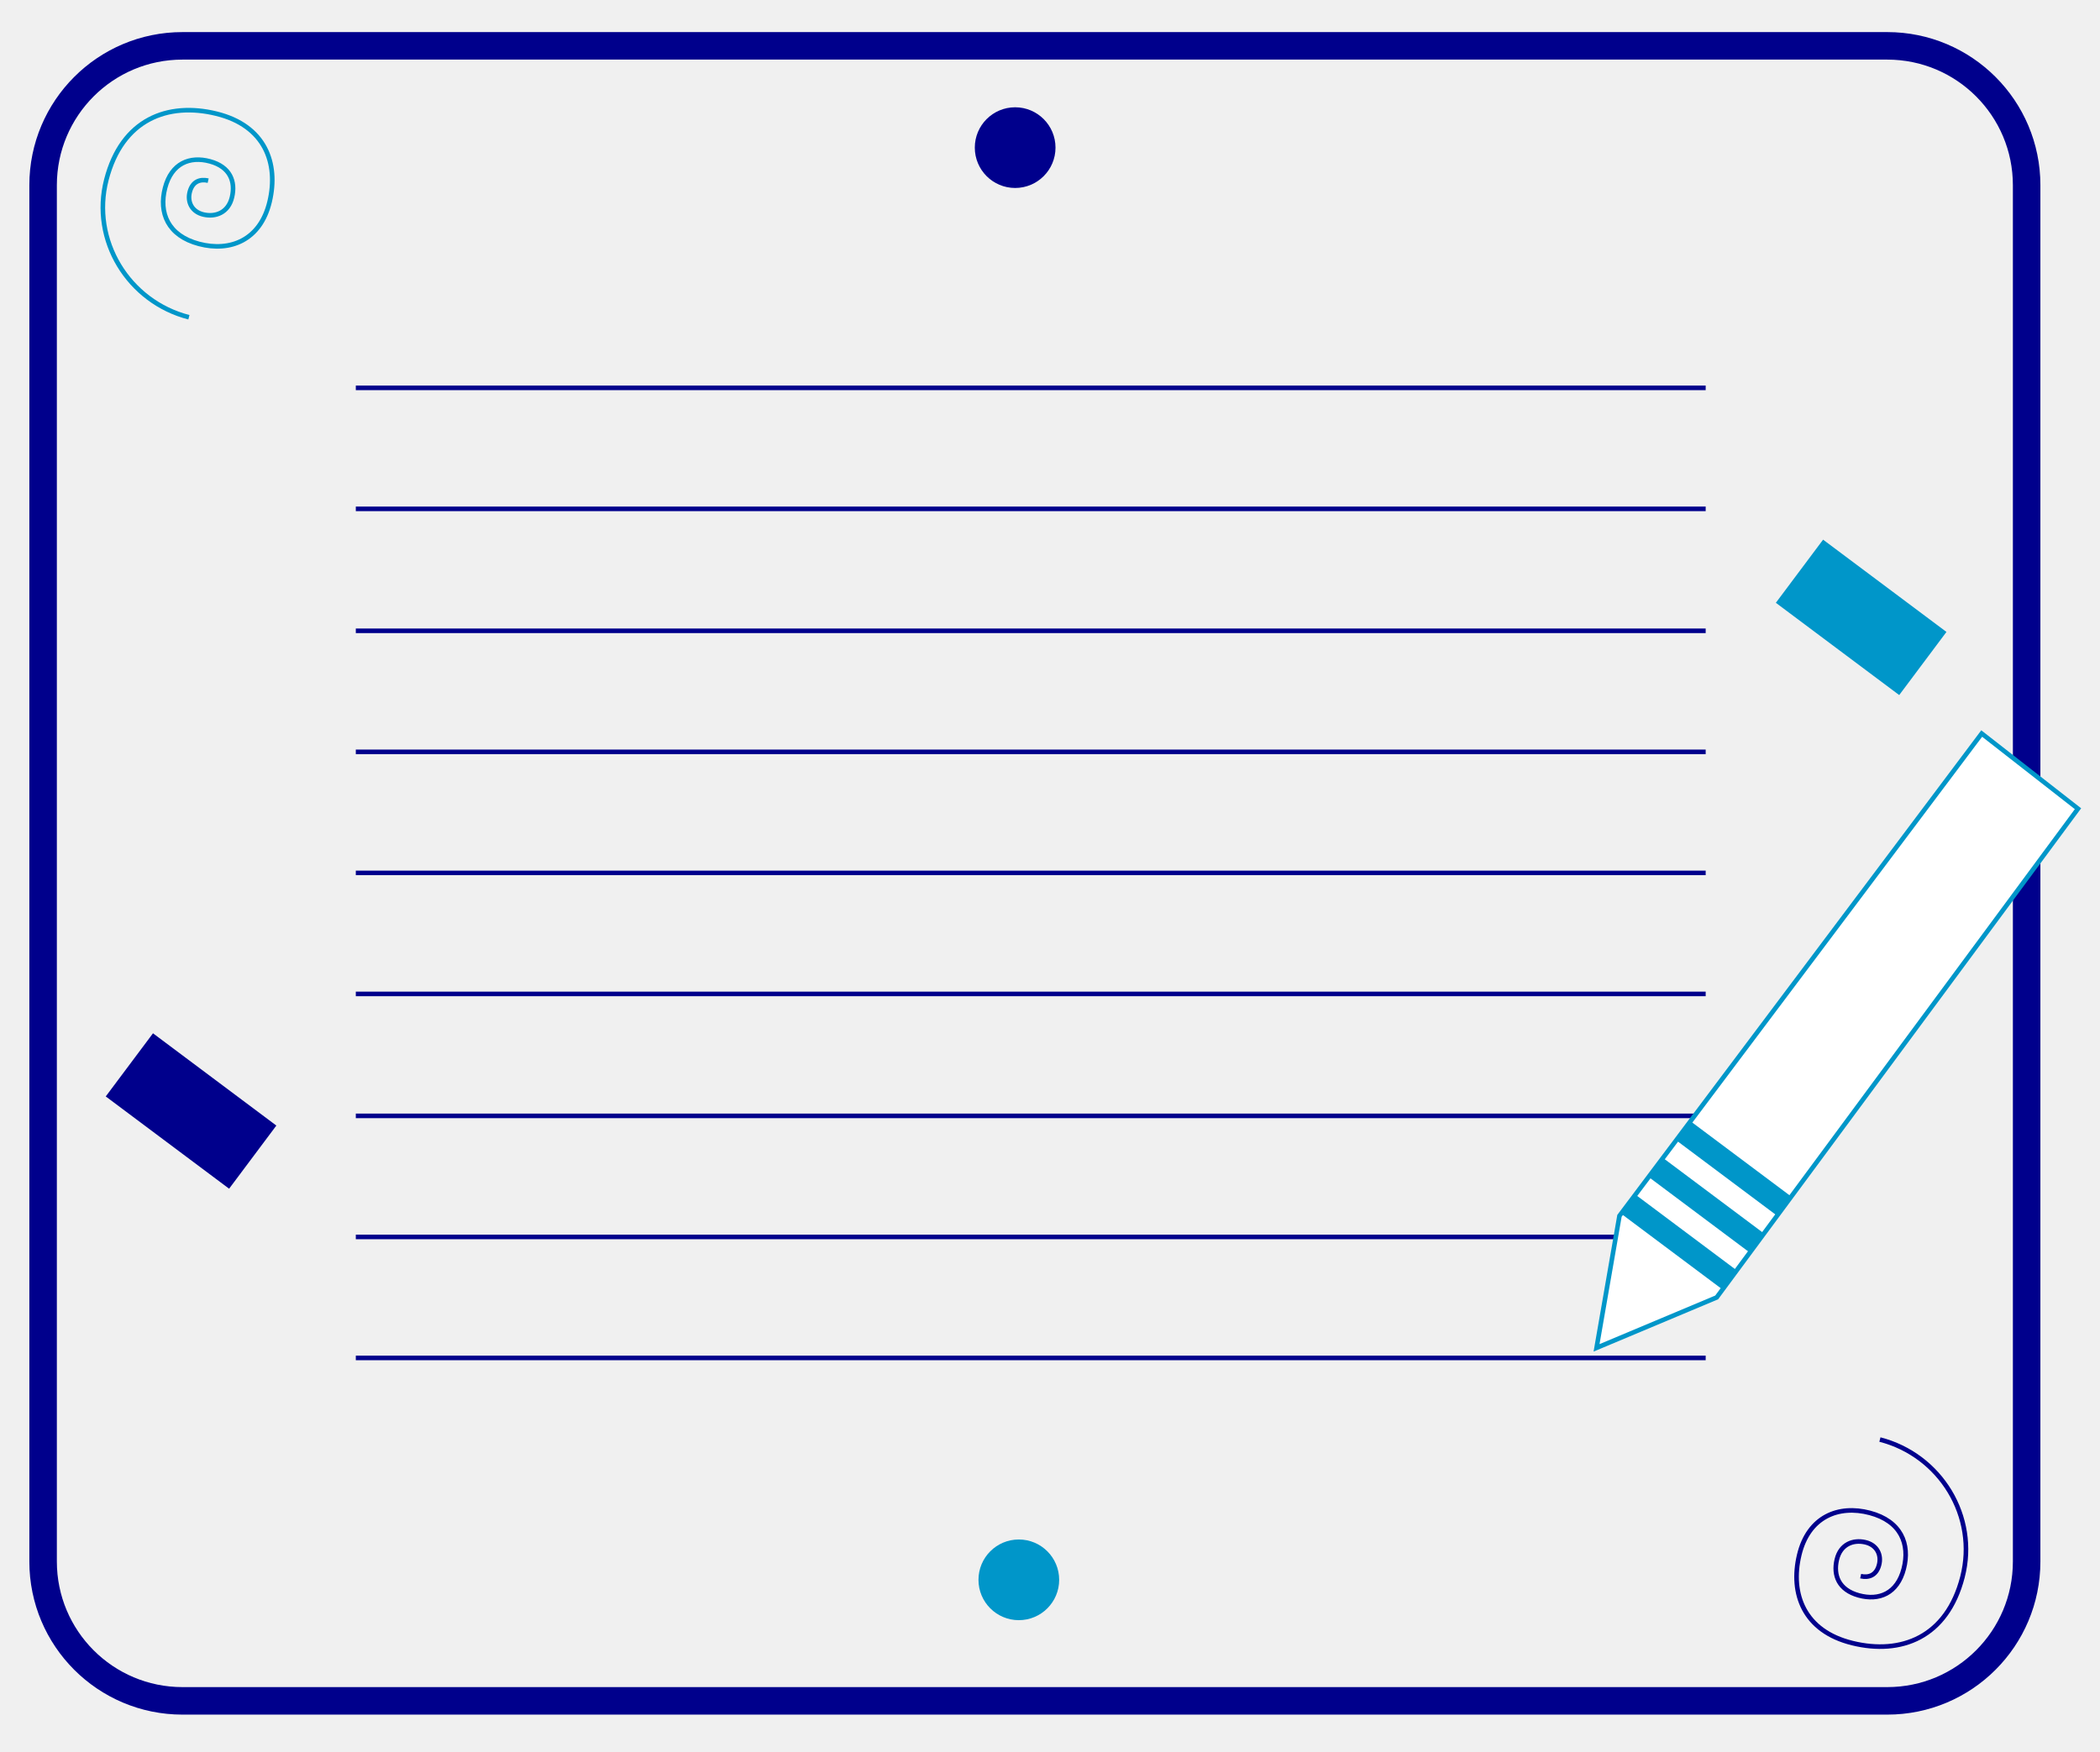
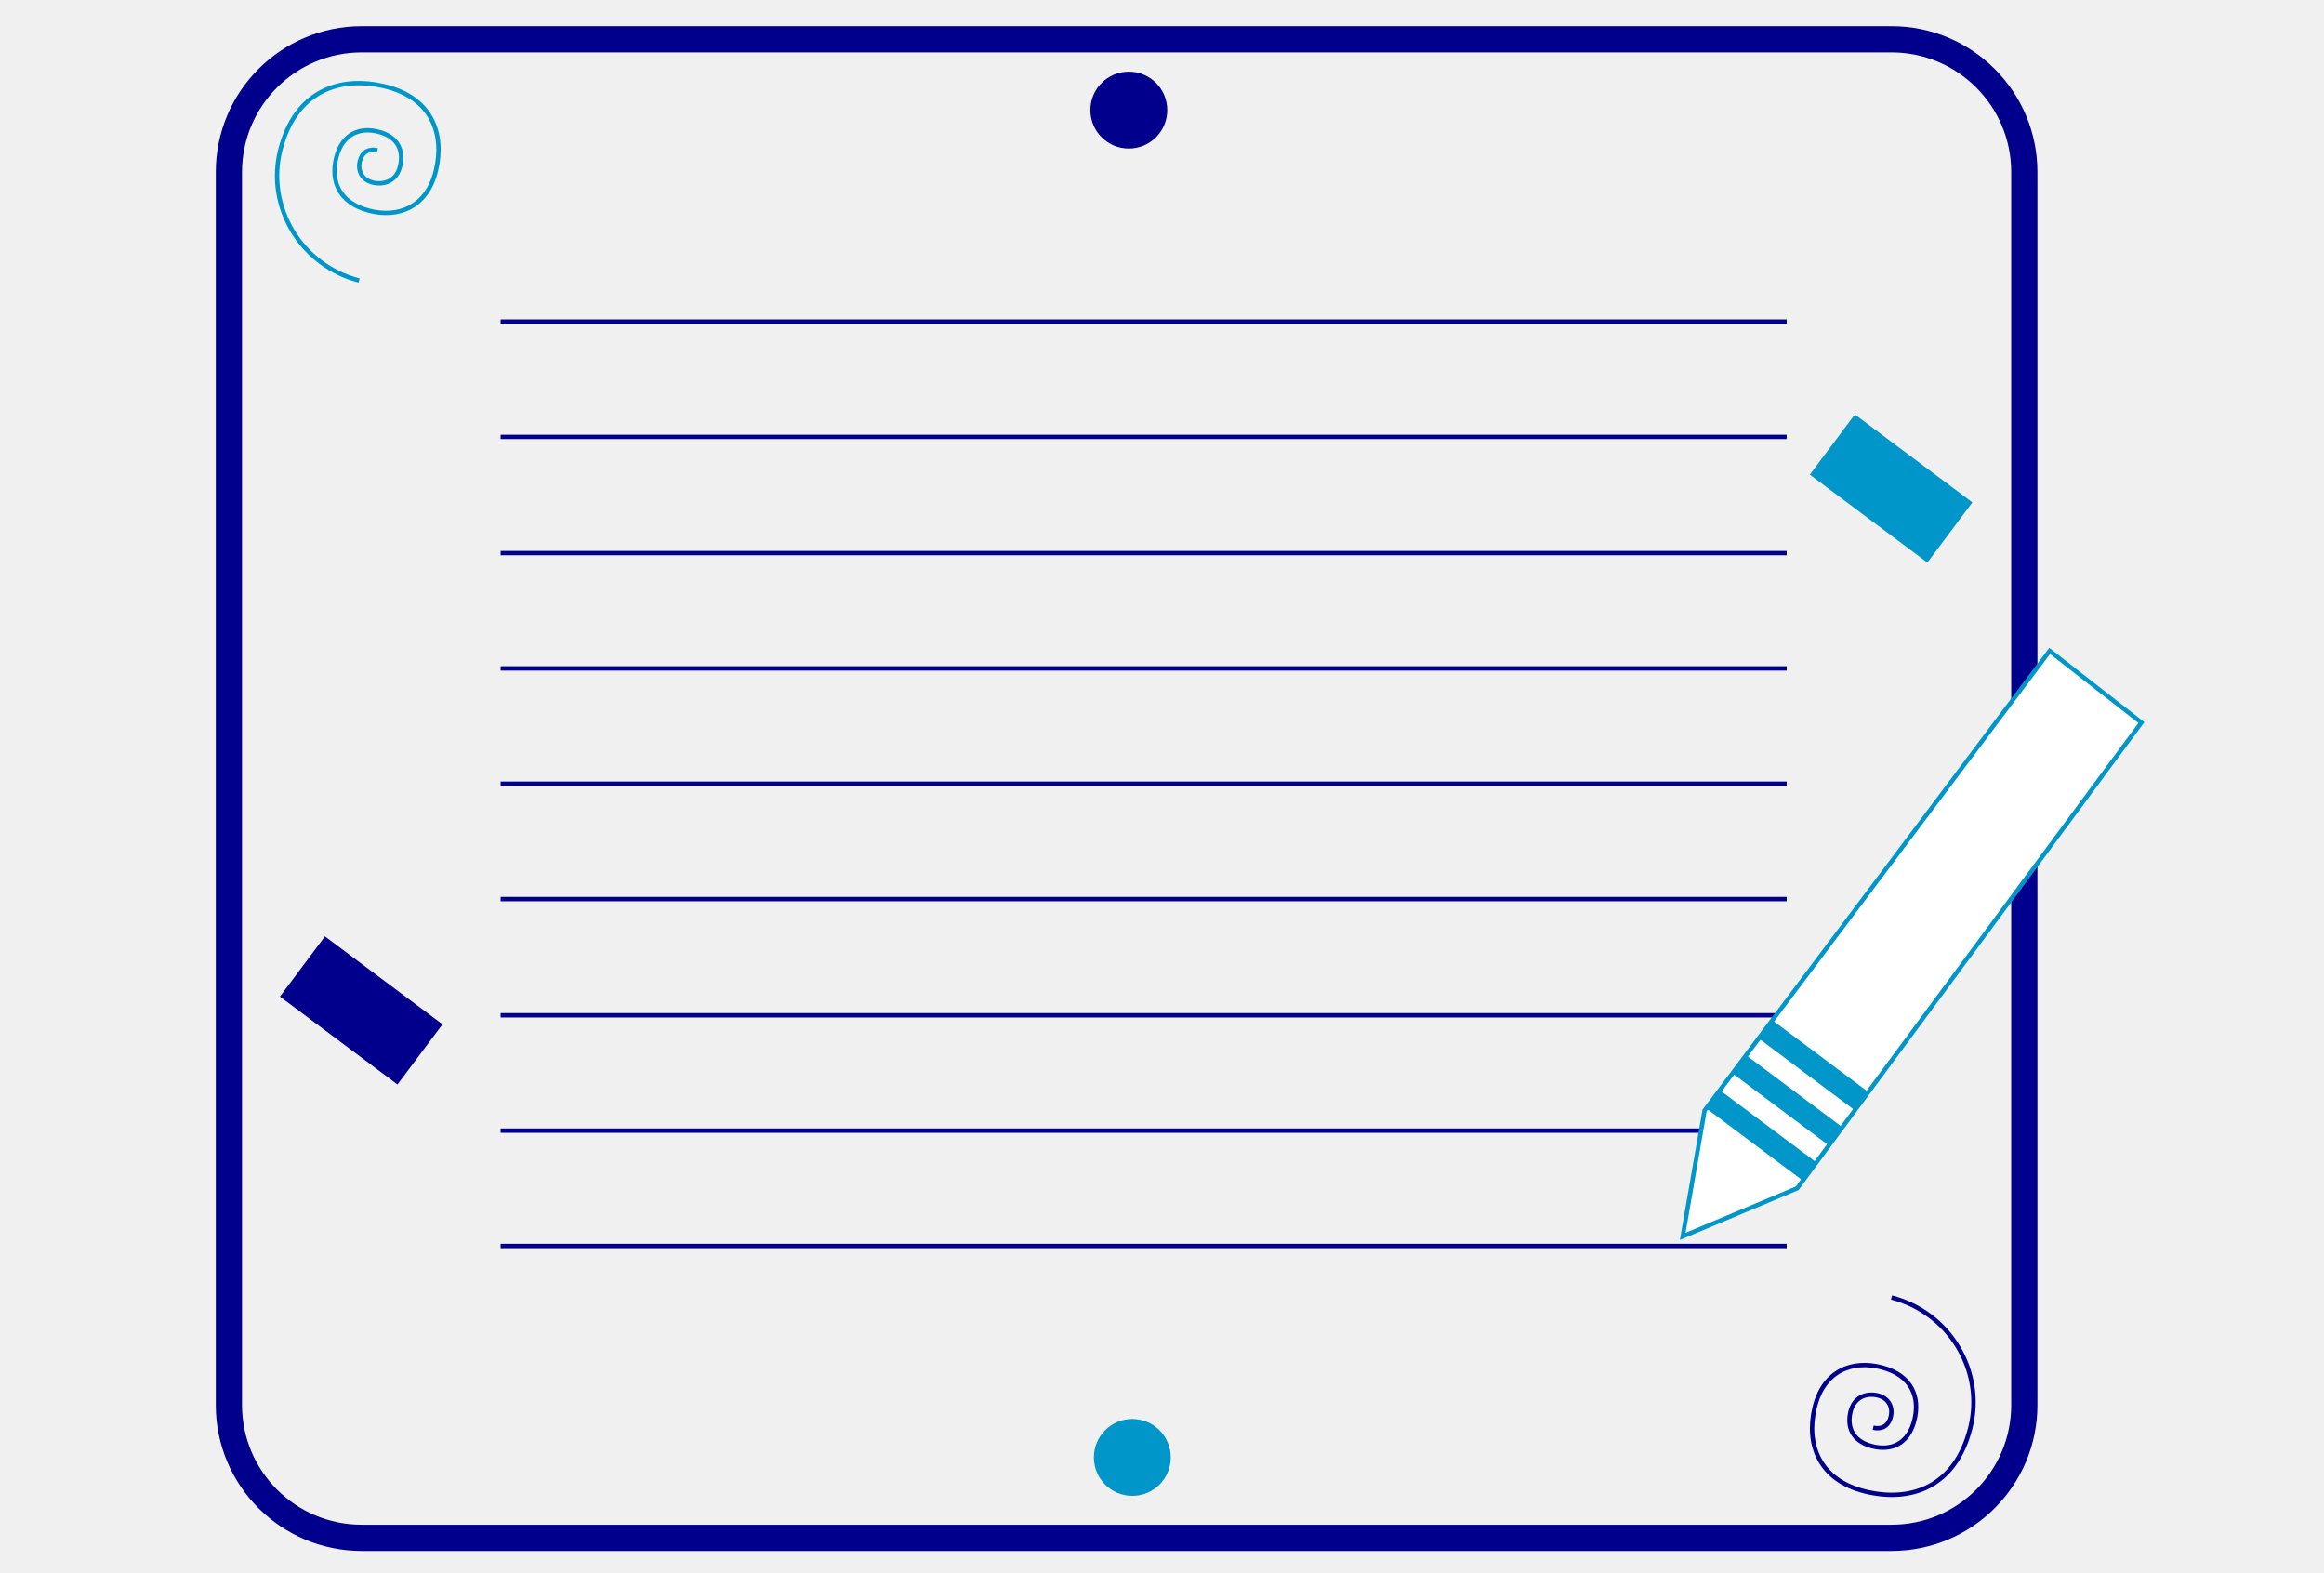
- <svg xmlns="http://www.w3.org/2000/svg" id="Layer_1" version="1.1" viewBox="0 0 229 191">
+ <svg xmlns="http://www.w3.org/2000/svg" id="Layer_1" version="1.1" viewBox="0 0 266 180">
  <defs>
    <style>
      .st0, .st1, .st2, .st3, .st4 {
        fill: none;
      }

      .st5 {
        fill: #0096c9;
      }

      .st6 {
        fill: #00008c;
      }

      .st1, .st7, .st2, .st3, .st4 {
        stroke-miterlimit: 10;
      }

      .st1, .st7, .st3, .st4 {
        stroke-width: .5px;
      }

      .st1, .st2 {
        stroke: #00008c;
      }

      .st7 {
        fill: #fff;
      }

      .st7, .st3 {
        stroke: #0096c9;
      }

      .st2 {
        stroke-width: 3px;
      }

      .st4 {
        stroke: #42210b;
      }

      .st8 {
        clip-path: url(#clippath);
      }
    </style>
    <clipPath id="clippath">
-       <rect class="st0" x="35.6" y="40.5" width="150.4" height="111" />
+       <rect class="st0" x="54.1" y="35" width="150.4" height="111" />
    </clipPath>
  </defs>
-   <path class="st4" d="M1109.9,376.5" />
-   <rect class="st2" x="4.7" y="5" width="216.3" height="180.5" rx="15.2" ry="15.2" />
-   <path class="st3" d="M20.6,34.6c-6.6-1.7-10.7-8.4-9-15s6.7-8.5,12-7.2,6.8,5.4,5.8,9.6-4.3,5.5-7.7,4.6-4.4-3.4-3.7-6.1,2.7-3.5,4.9-2.9,2.8,2.2,2.4,3.9-1.8,2.2-3.1,1.9-1.8-1.4-1.5-2.5,1.1-1.4,2-1.2" />
-   <rect class="st5" x="194.4" y="63.2" width="16.8" height="8.6" transform="translate(81 -108.2) rotate(36.8)" />
-   <circle class="st5" cx="111.1" cy="172.3" r="4.4" />
-   <path class="st1" d="M205,157c6.6,1.7,10.7,8.4,9,15s-6.7,8.5-12,7.2-6.8-5.4-5.8-9.6,4.3-5.5,7.7-4.6,4.4,3.4,3.7,6.1-2.7,3.5-4.9,2.9-2.8-2.2-2.4-3.9,1.8-2.2,3.1-1.9,1.8,1.4,1.5,2.5-1.1,1.4-2,1.2" />
-   <circle class="st6" cx="110.7" cy="16.1" r="4.4" />
+   <path class="st4" d="M1128.4,371" />
+   <rect class="st2" x="26.2" y="4.5" width="205.5" height="171.5" rx="15.2" ry="15.2" />
+   <path class="st3" d="M41.1,32.1c-6.6-1.7-10.7-8.4-9-15s6.7-8.5,12-7.2,6.8,5.4,5.8,9.6-4.3,5.5-7.7,4.6-4.4-3.4-3.7-6.1,2.7-3.5,4.9-2.9,2.8,2.2,2.4,3.9-1.8,2.2-3.1,1.9-1.8-1.4-1.5-2.5,1.1-1.4,2-1.2" />
+   <rect class="st5" x="207.9" y="51.7" width="16.8" height="8.6" transform="translate(76.8 -118.5) rotate(36.8)" />
+   <circle class="st5" cx="129.6" cy="166.8" r="4.4" />
+   <path class="st1" d="M216.5,148.5c6.6,1.7,10.7,8.4,9,15s-6.7,8.5-12,7.2-6.8-5.4-5.8-9.6,4.3-5.5,7.7-4.6,4.4,3.4,3.7,6.1-2.7,3.5-4.9,2.9-2.8-2.2-2.4-3.9,1.8-2.2,3.1-1.9,1.8,1.4,1.5,2.5-1.1,1.4-2,1.2" />
+   <circle class="st6" cx="129.2" cy="12.6" r="4.4" />
  <g class="st8">
    <g>
      <g id="_x3C_Grid_Repeat_x3E_">
-         <line class="st1" x1="38.8" y1="42.3" x2="420.3" y2="42.3" />
+         <line class="st1" x1="57.3" y1="36.8" x2="438.8" y2="36.8" />
      </g>
      <g id="_x3C_Grid_Repeat_x3E_1" data-name="_x3C_Grid_Repeat_x3E_">
-         <line class="st1" x1="38.8" y1="55.5" x2="420.3" y2="55.5" />
+         <line class="st1" x1="57.3" y1="50" x2="438.8" y2="50" />
      </g>
      <g id="_x3C_Grid_Repeat_x3E_2" data-name="_x3C_Grid_Repeat_x3E_">
-         <line class="st1" x1="38.8" y1="68.8" x2="420.3" y2="68.8" />
+         <line class="st1" x1="57.3" y1="63.3" x2="438.8" y2="63.3" />
      </g>
      <g id="_x3C_Grid_Repeat_x3E_3" data-name="_x3C_Grid_Repeat_x3E_">
-         <line class="st1" x1="38.8" y1="82" x2="420.3" y2="82" />
+         <line class="st1" x1="57.3" y1="76.5" x2="438.8" y2="76.5" />
      </g>
      <g id="_x3C_Grid_Repeat_x3E_4" data-name="_x3C_Grid_Repeat_x3E_">
-         <line class="st1" x1="38.8" y1="95.2" x2="420.3" y2="95.2" />
+         <line class="st1" x1="57.3" y1="89.7" x2="438.8" y2="89.7" />
      </g>
      <g id="_x3C_Grid_Repeat_x3E_5" data-name="_x3C_Grid_Repeat_x3E_">
-         <line class="st1" x1="38.8" y1="108.4" x2="420.3" y2="108.4" />
+         <line class="st1" x1="57.3" y1="102.9" x2="438.8" y2="102.9" />
      </g>
      <g id="_x3C_Grid_Repeat_x3E_6" data-name="_x3C_Grid_Repeat_x3E_">
-         <line class="st1" x1="38.8" y1="121.7" x2="420.3" y2="121.7" />
+         <line class="st1" x1="57.3" y1="116.2" x2="438.8" y2="116.2" />
      </g>
      <g id="_x3C_Grid_Repeat_x3E_7" data-name="_x3C_Grid_Repeat_x3E_">
-         <line class="st1" x1="38.8" y1="134.9" x2="420.3" y2="134.9" />
+         <line class="st1" x1="57.3" y1="129.4" x2="438.8" y2="129.4" />
      </g>
      <g id="_x3C_Grid_Repeat_x3E_8" data-name="_x3C_Grid_Repeat_x3E_">
-         <line class="st1" x1="38.8" y1="148.1" x2="420.3" y2="148.1" />
+         <line class="st1" x1="57.3" y1="142.6" x2="438.8" y2="142.6" />
      </g>
    </g>
  </g>
-   <rect class="st6" x="12.3" y="116.8" width="16.8" height="8.6" transform="translate(76.8 11.8) rotate(36.8)" />
-   <polygon class="st7" points="176.6 132.6 174.1 147 187.2 141.5 226.6 88.2 216.1 80 176.6 132.6" />
-   <rect class="st5" x="176.1" y="134.2" width="13.6" height="2.6" transform="translate(117.8 -82.6) rotate(36.8)" />
-   <rect class="st5" x="179.1" y="130.2" width="13.6" height="2.6" transform="translate(116 -85.2) rotate(36.8)" />
-   <rect class="st5" x="182.1" y="126.2" width="13.6" height="2.6" transform="translate(114.2 -87.8) rotate(36.8)" />
+   <rect class="st6" x="32.8" y="111.3" width="16.8" height="8.6" transform="translate(77.6 -1.6) rotate(36.8)" />
+   <polygon class="st7" points="195.1 127.1 192.6 141.5 205.7 136 245.1 82.7 234.6 74.5 195.1 127.1" />
+   <rect class="st5" x="194.6" y="128.7" width="13.6" height="2.6" transform="translate(118.2 -94.8) rotate(36.8)" />
+   <rect class="st5" x="197.6" y="124.7" width="13.6" height="2.6" transform="translate(116.4 -97.4) rotate(36.8)" />
+   <rect class="st5" x="200.6" y="120.7" width="13.6" height="2.6" transform="translate(114.6 -100) rotate(36.8)" />
</svg>
